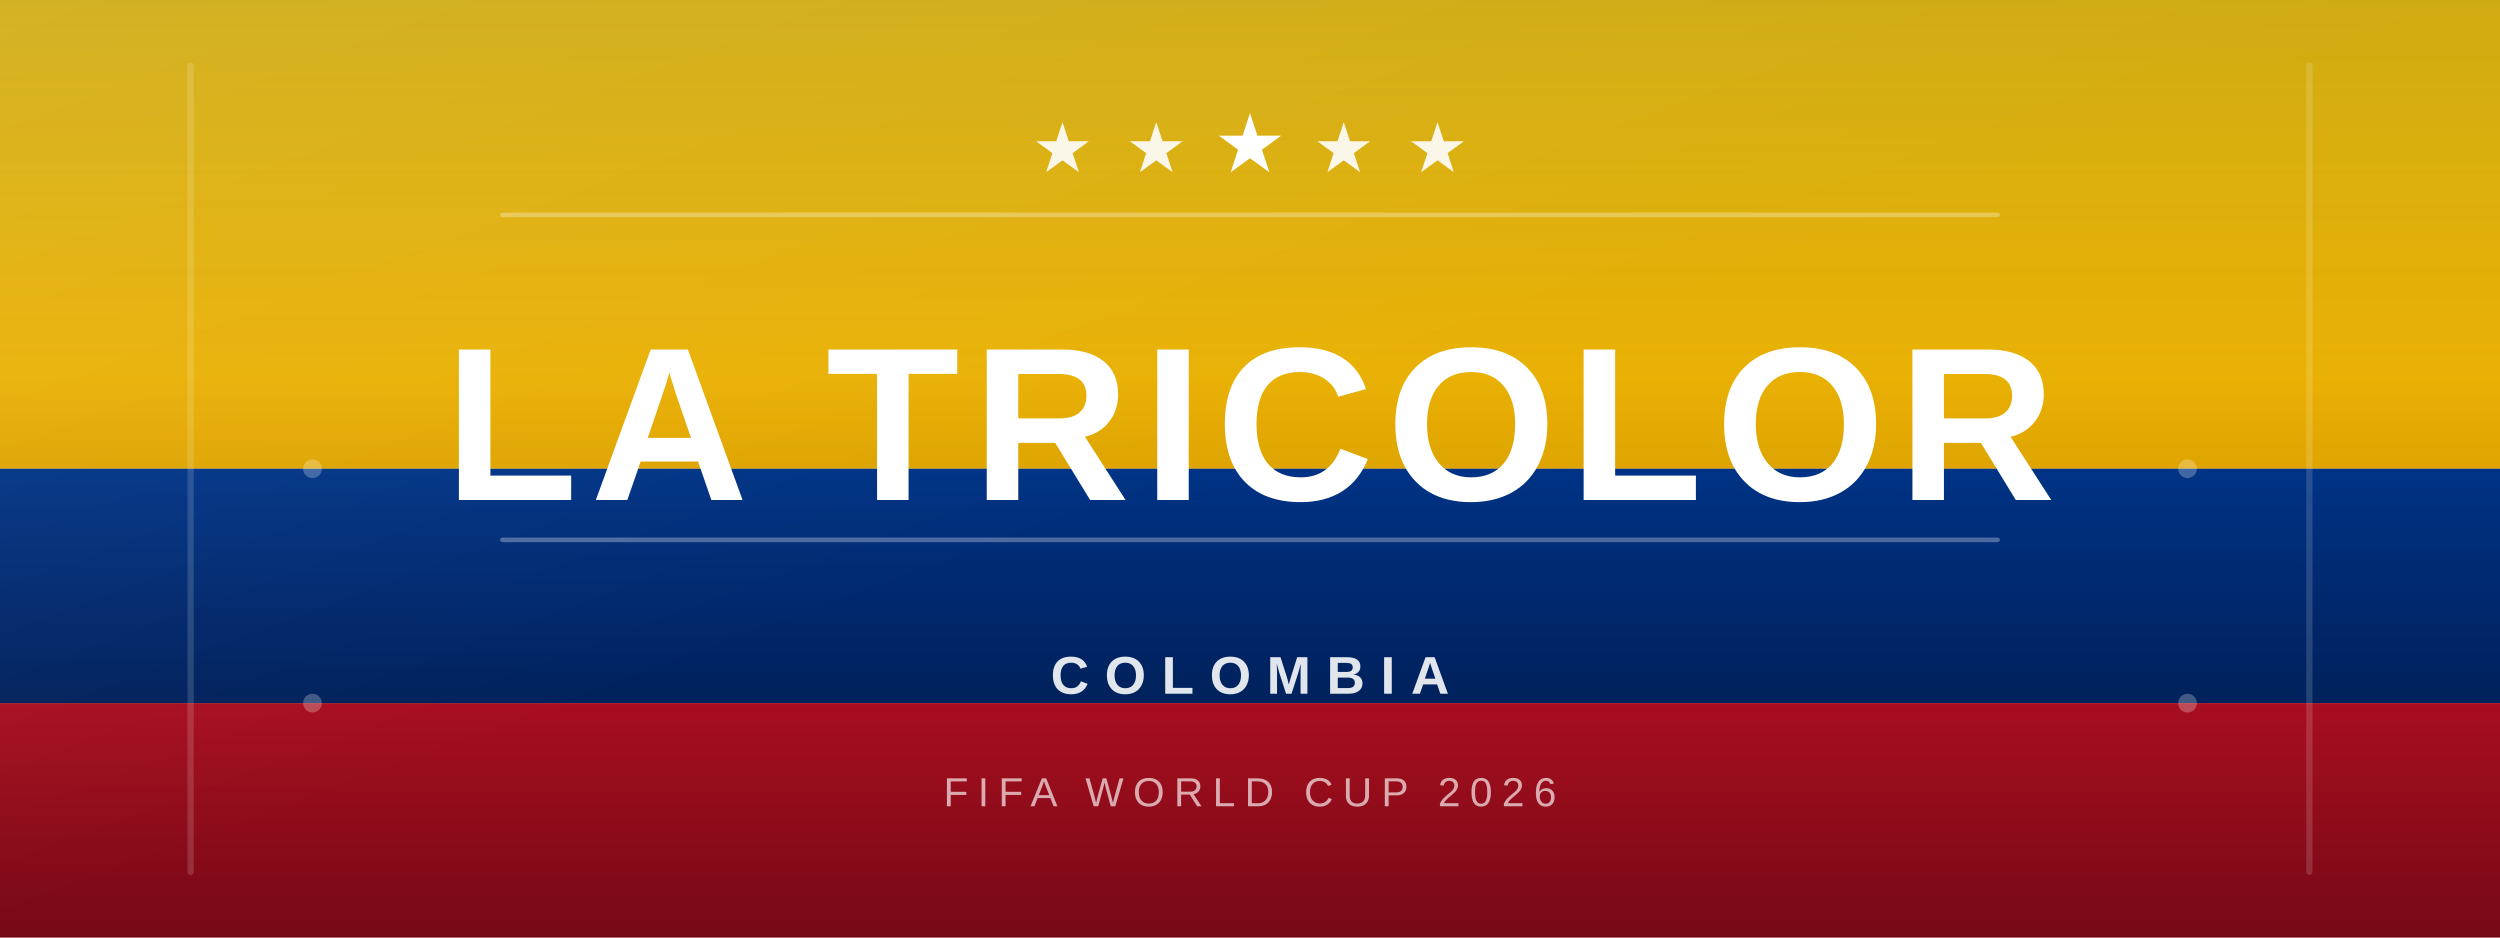
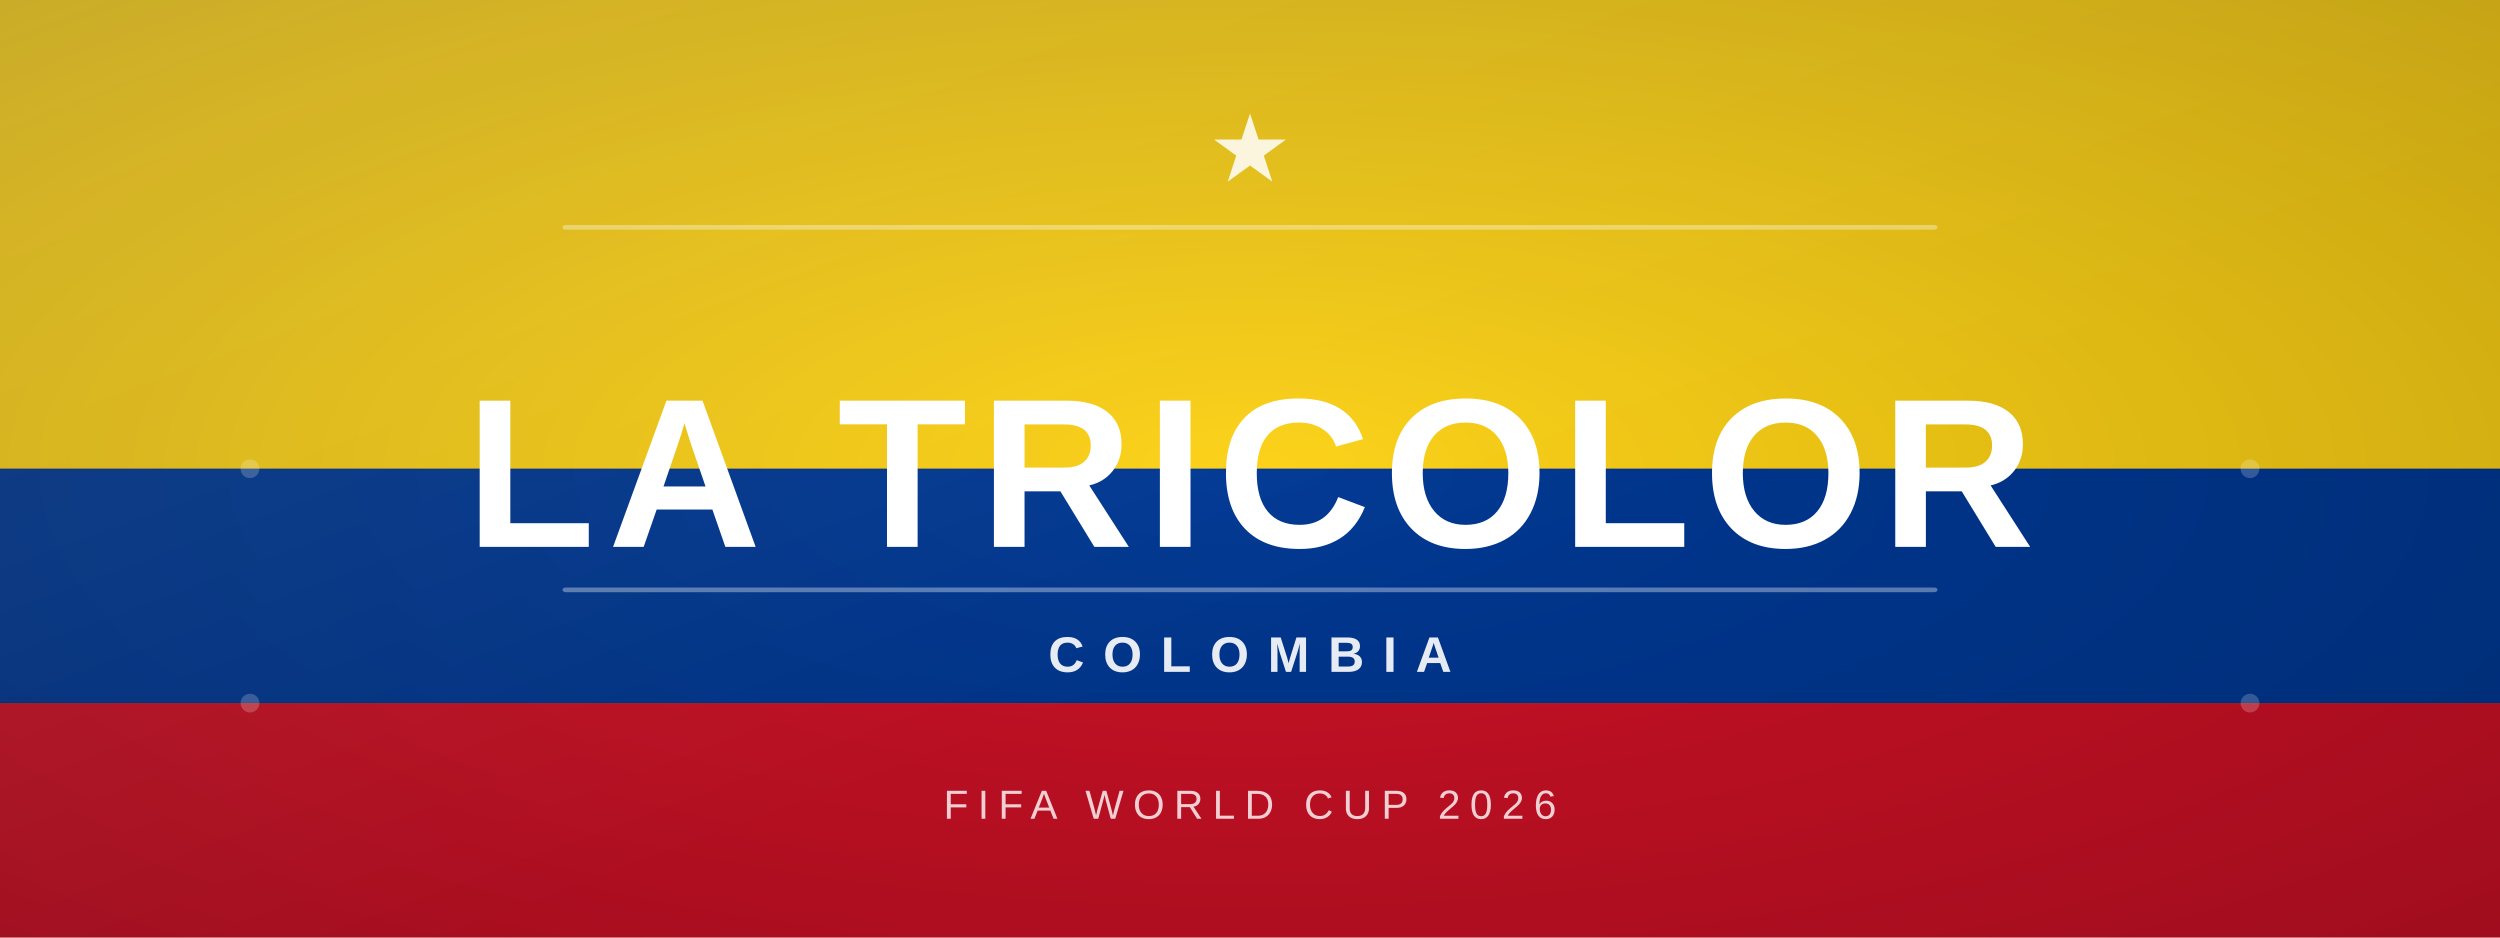
<svg xmlns="http://www.w3.org/2000/svg" viewBox="0 0 800 300" width="800" height="300">
  <defs>
-     <linearGradient id="yellowGrad" x1="0" y1="0" x2="0" y2="150" gradientUnits="userSpaceOnUse">
-       <stop offset="0%" stop-color="#FCD116" />
-       <stop offset="100%" stop-color="#F4B400" />
-     </linearGradient>
-     <linearGradient id="blueGrad" x1="0" y1="150" x2="0" y2="225" gradientUnits="userSpaceOnUse">
-       <stop offset="0%" stop-color="#003893" />
-       <stop offset="100%" stop-color="#002870" />
-     </linearGradient>
-     <linearGradient id="redGrad" x1="0" y1="225" x2="0" y2="300" gradientUnits="userSpaceOnUse">
-       <stop offset="0%" stop-color="#CE1126" />
-       <stop offset="100%" stop-color="#A50D1E" />
-     </linearGradient>
-     <linearGradient id="overlay" x1="0" y1="0" x2="0" y2="300" gradientUnits="userSpaceOnUse">
-       <stop offset="0%" stop-color="#000000" stop-opacity="0.18" />
-       <stop offset="40%" stop-color="#000000" stop-opacity="0.05" />
-       <stop offset="100%" stop-color="#000000" stop-opacity="0.28" />
-     </linearGradient>
+     <radialGradient id="vignette" cx="50%" cy="50%" r="70%" gradientUnits="objectBoundingBox">
+       <stop offset="0%" stop-color="#000000" stop-opacity="0" />
+       <stop offset="100%" stop-color="#000000" stop-opacity="0.22" />
+     </radialGradient>
    <linearGradient id="sheen" x1="0" y1="0" x2="1" y2="1" gradientUnits="objectBoundingBox">
-       <stop offset="0%" stop-color="#FFFFFF" stop-opacity="0.08" />
-       <stop offset="50%" stop-color="#FFFFFF" stop-opacity="0" />
-       <stop offset="100%" stop-color="#FFFFFF" stop-opacity="0" />
+       <stop offset="0%" stop-color="#FFFFFF" stop-opacity="0.10" />
+       <stop offset="60%" stop-color="#FFFFFF" stop-opacity="0" />
    </linearGradient>
  </defs>
-   <rect width="800" height="150" fill="url(#yellowGrad)" />
-   <rect y="150" width="800" height="75" fill="url(#blueGrad)" />
-   <rect y="225" width="800" height="75" fill="url(#redGrad)" />
-   <rect width="800" height="300" fill="url(#overlay)" />
+   <rect width="800" height="150" fill="#FCD116" />
+   <rect y="150" width="800" height="75" fill="#003893" />
+   <rect y="225" width="800" height="75" fill="#CE1126" />
+   <rect width="800" height="300" fill="url(#vignette)" />
  <rect width="800" height="300" fill="url(#sheen)" />
-   <rect x="60" y="20" width="2" height="260" fill="#FFFFFF" opacity="0.15" rx="1" />
-   <rect x="738" y="20" width="2" height="260" fill="#FFFFFF" opacity="0.15" rx="1" />
-   <g fill="#FFFFFF" font-family="Arial, sans-serif" text-anchor="middle">
-     <text x="340" y="55" font-size="22" opacity="0.9">★</text>
-     <text x="370" y="55" font-size="22" opacity="0.9">★</text>
-     <text x="400" y="55" font-size="26" opacity="1">★</text>
-     <text x="430" y="55" font-size="22" opacity="0.9">★</text>
-     <text x="460" y="55" font-size="22" opacity="0.9">★</text>
-   </g>
-   <rect x="160" y="68" width="480" height="1.5" fill="#FFFFFF" opacity="0.3" rx="1" />
-   <text x="400" y="160" font-family="'Arial Black', 'Impact', Arial, sans-serif" font-size="70" font-weight="900" text-anchor="middle" fill="#FFFFFF" letter-spacing="4" style="text-shadow: 0 2px 12px rgba(0,0,0,0.5)">LA TRICOLOR</text>
-   <rect x="160" y="172" width="480" height="1.5" fill="#FFFFFF" opacity="0.3" rx="1" />
-   <text x="400" y="222" font-family="Arial, Helvetica, sans-serif" font-size="17" font-weight="700" text-anchor="middle" fill="#FFFFFF" opacity="0.88" letter-spacing="5">COLOMBIA</text>
-   <text x="400" y="258" font-family="Arial, Helvetica, sans-serif" font-size="13" font-weight="400" text-anchor="middle" fill="#FFFFFF" opacity="0.65" letter-spacing="3">FIFA WORLD CUP 2026</text>
-   <g fill="#FFFFFF" opacity="0.25">
-     <circle cx="100" cy="150" r="3" />
-     <circle cx="700" cy="150" r="3" />
-     <circle cx="100" cy="225" r="3" />
-     <circle cx="700" cy="225" r="3" />
-   </g>
+   <line x1="0" y1="150" x2="800" y2="150" stroke="#000000" stroke-width="0.5" opacity="0.15" />
+   <line x1="0" y1="225" x2="800" y2="225" stroke="#000000" stroke-width="0.5" opacity="0.15" />
+   <text x="400" y="58" font-family="Arial, sans-serif" font-size="30" text-anchor="middle" fill="#FFFFFF" opacity="0.85">★</text>
+   <rect x="180" y="72" width="440" height="1.5" fill="#FFFFFF" opacity="0.35" rx="1" />
+   <text x="400" y="175" font-family="'Arial Black', 'Impact', Arial, sans-serif" font-size="68" font-weight="900" text-anchor="middle" fill="#FFFFFF" letter-spacing="4">LA TRICOLOR</text>
+   <rect x="180" y="188" width="440" height="1.5" fill="#FFFFFF" opacity="0.35" rx="1" />
+   <text x="400" y="215" font-family="Arial, Helvetica, sans-serif" font-size="16" font-weight="700" text-anchor="middle" fill="#FFFFFF" opacity="0.90" letter-spacing="6">COLOMBIA</text>
+   <text x="400" y="262" font-family="Arial, Helvetica, sans-serif" font-size="13" font-weight="400" text-anchor="middle" fill="#FFFFFF" opacity="0.80" letter-spacing="3">FIFA WORLD CUP 2026</text>
+   <circle cx="80" cy="150" r="3" fill="#FFFFFF" opacity="0.20" />
+   <circle cx="720" cy="150" r="3" fill="#FFFFFF" opacity="0.20" />
+   <circle cx="80" cy="225" r="3" fill="#FFFFFF" opacity="0.20" />
+   <circle cx="720" cy="225" r="3" fill="#FFFFFF" opacity="0.20" />
</svg>
